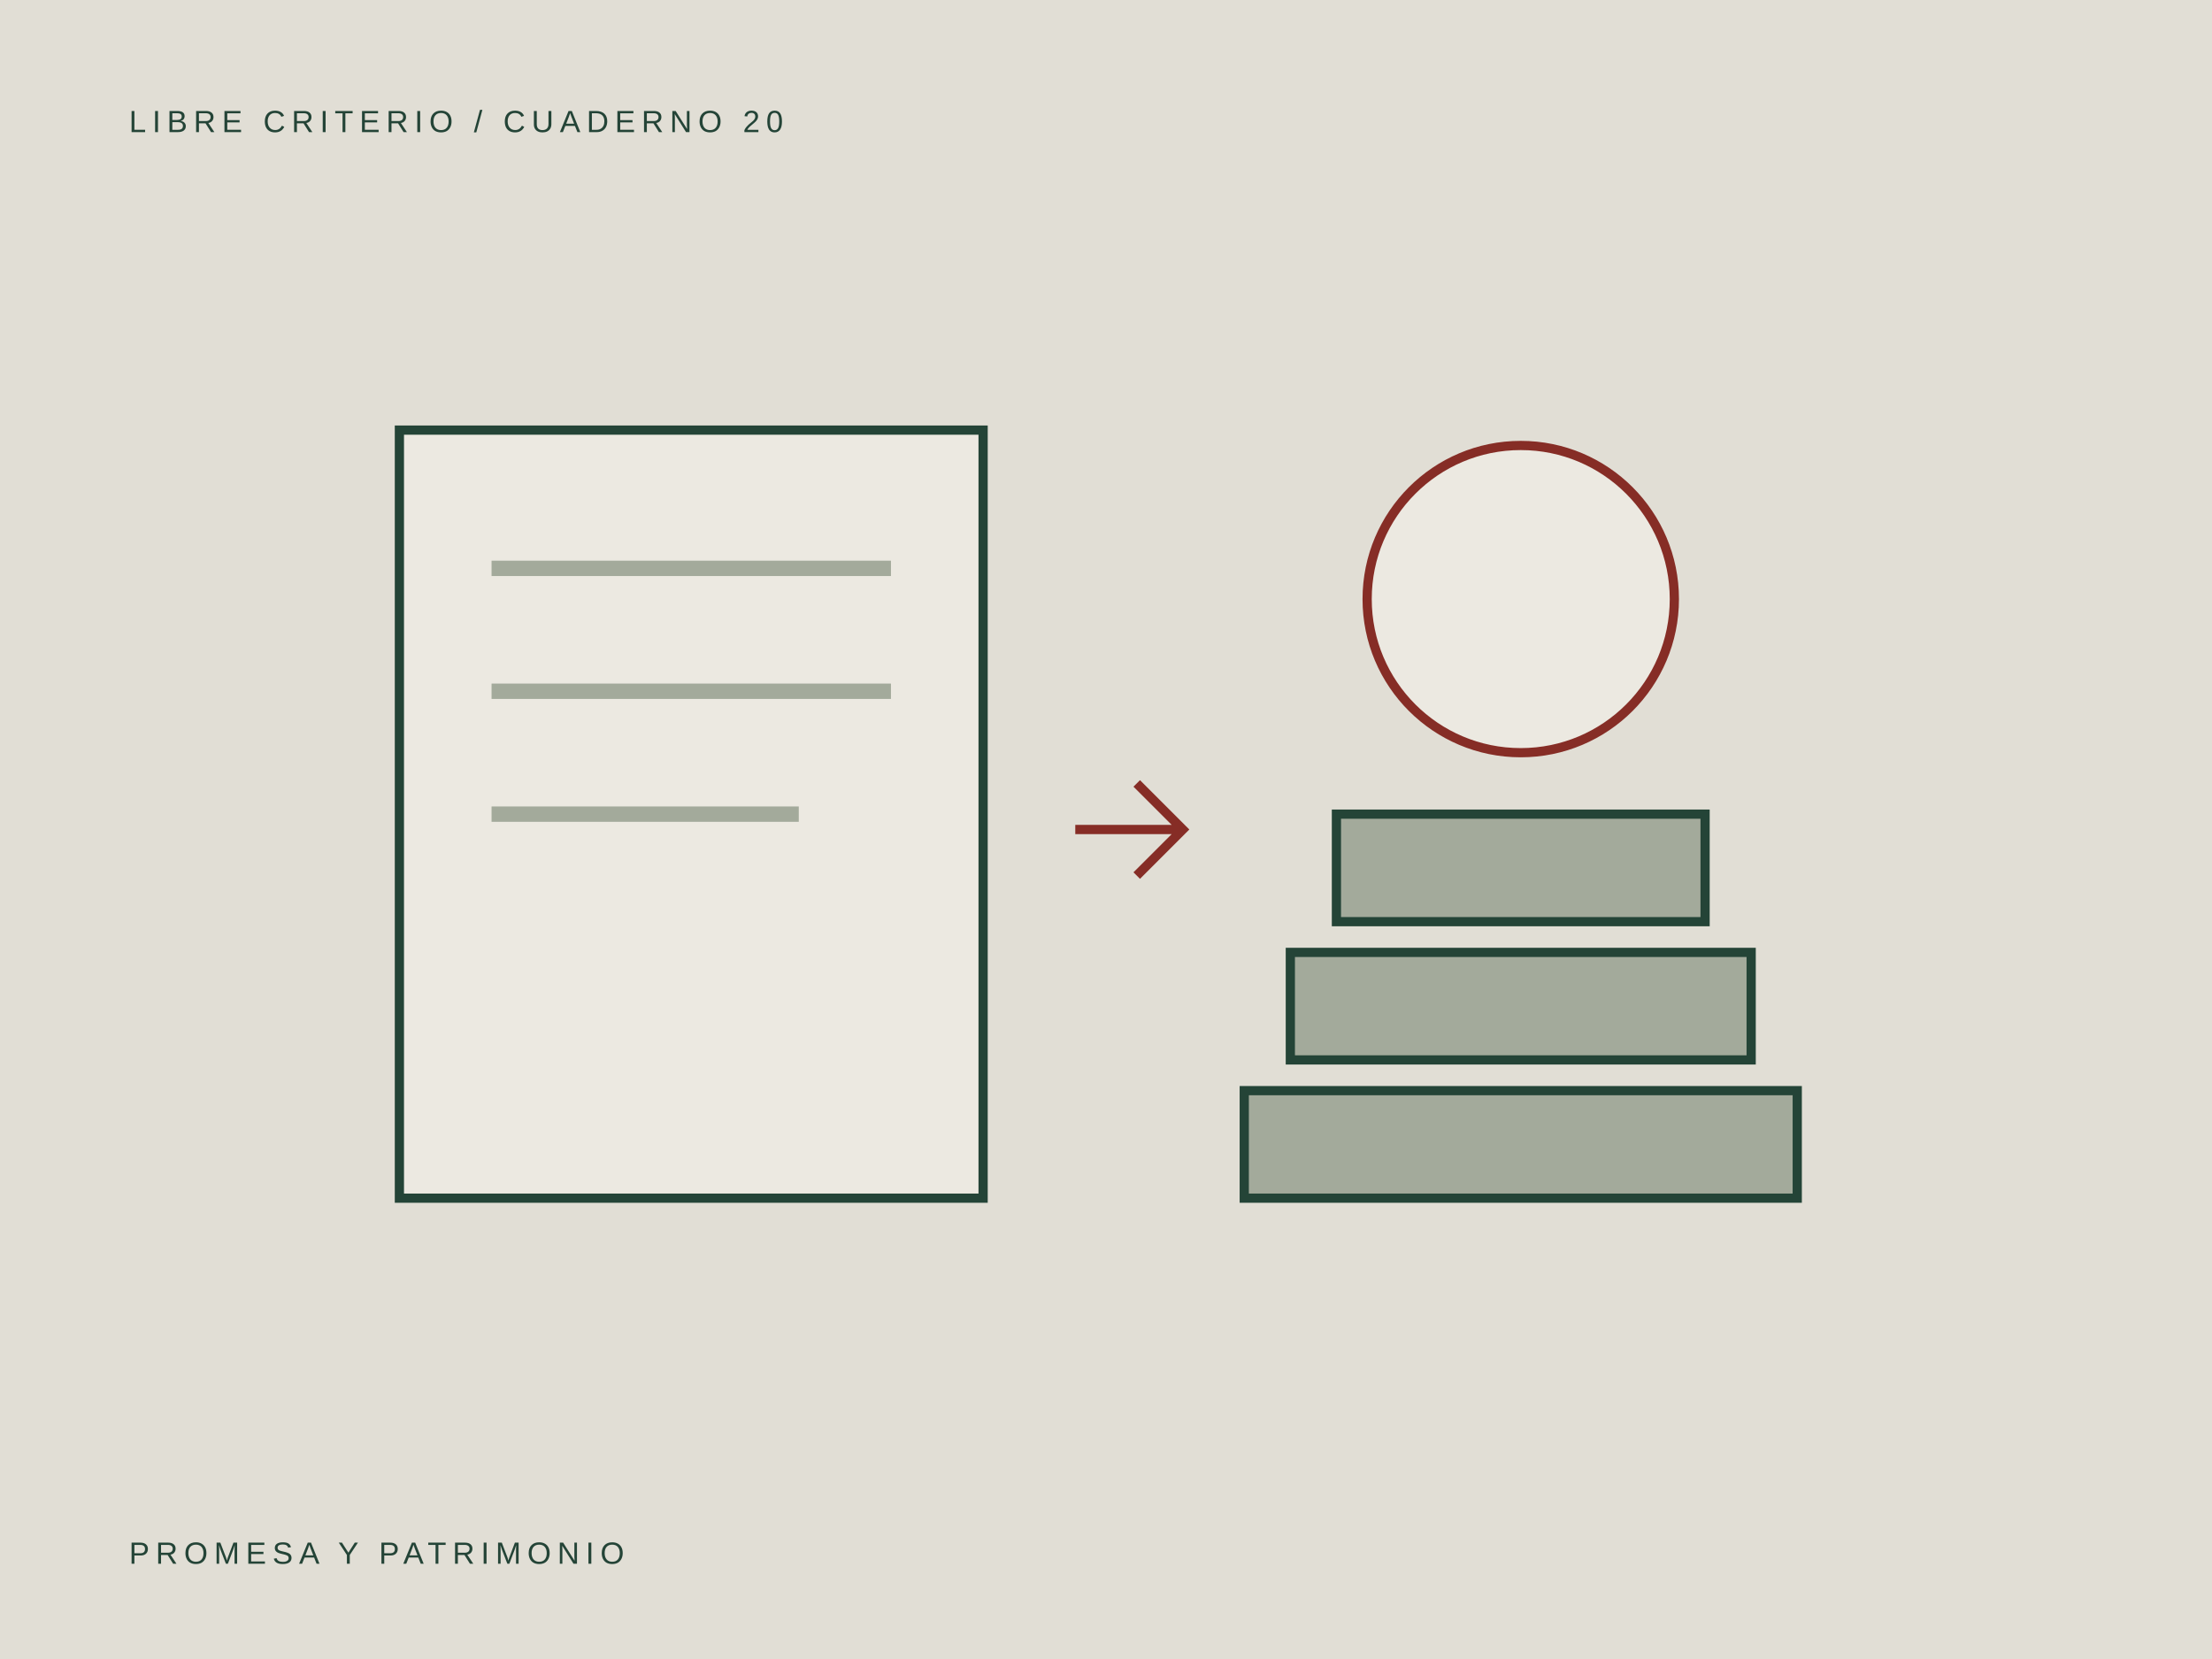
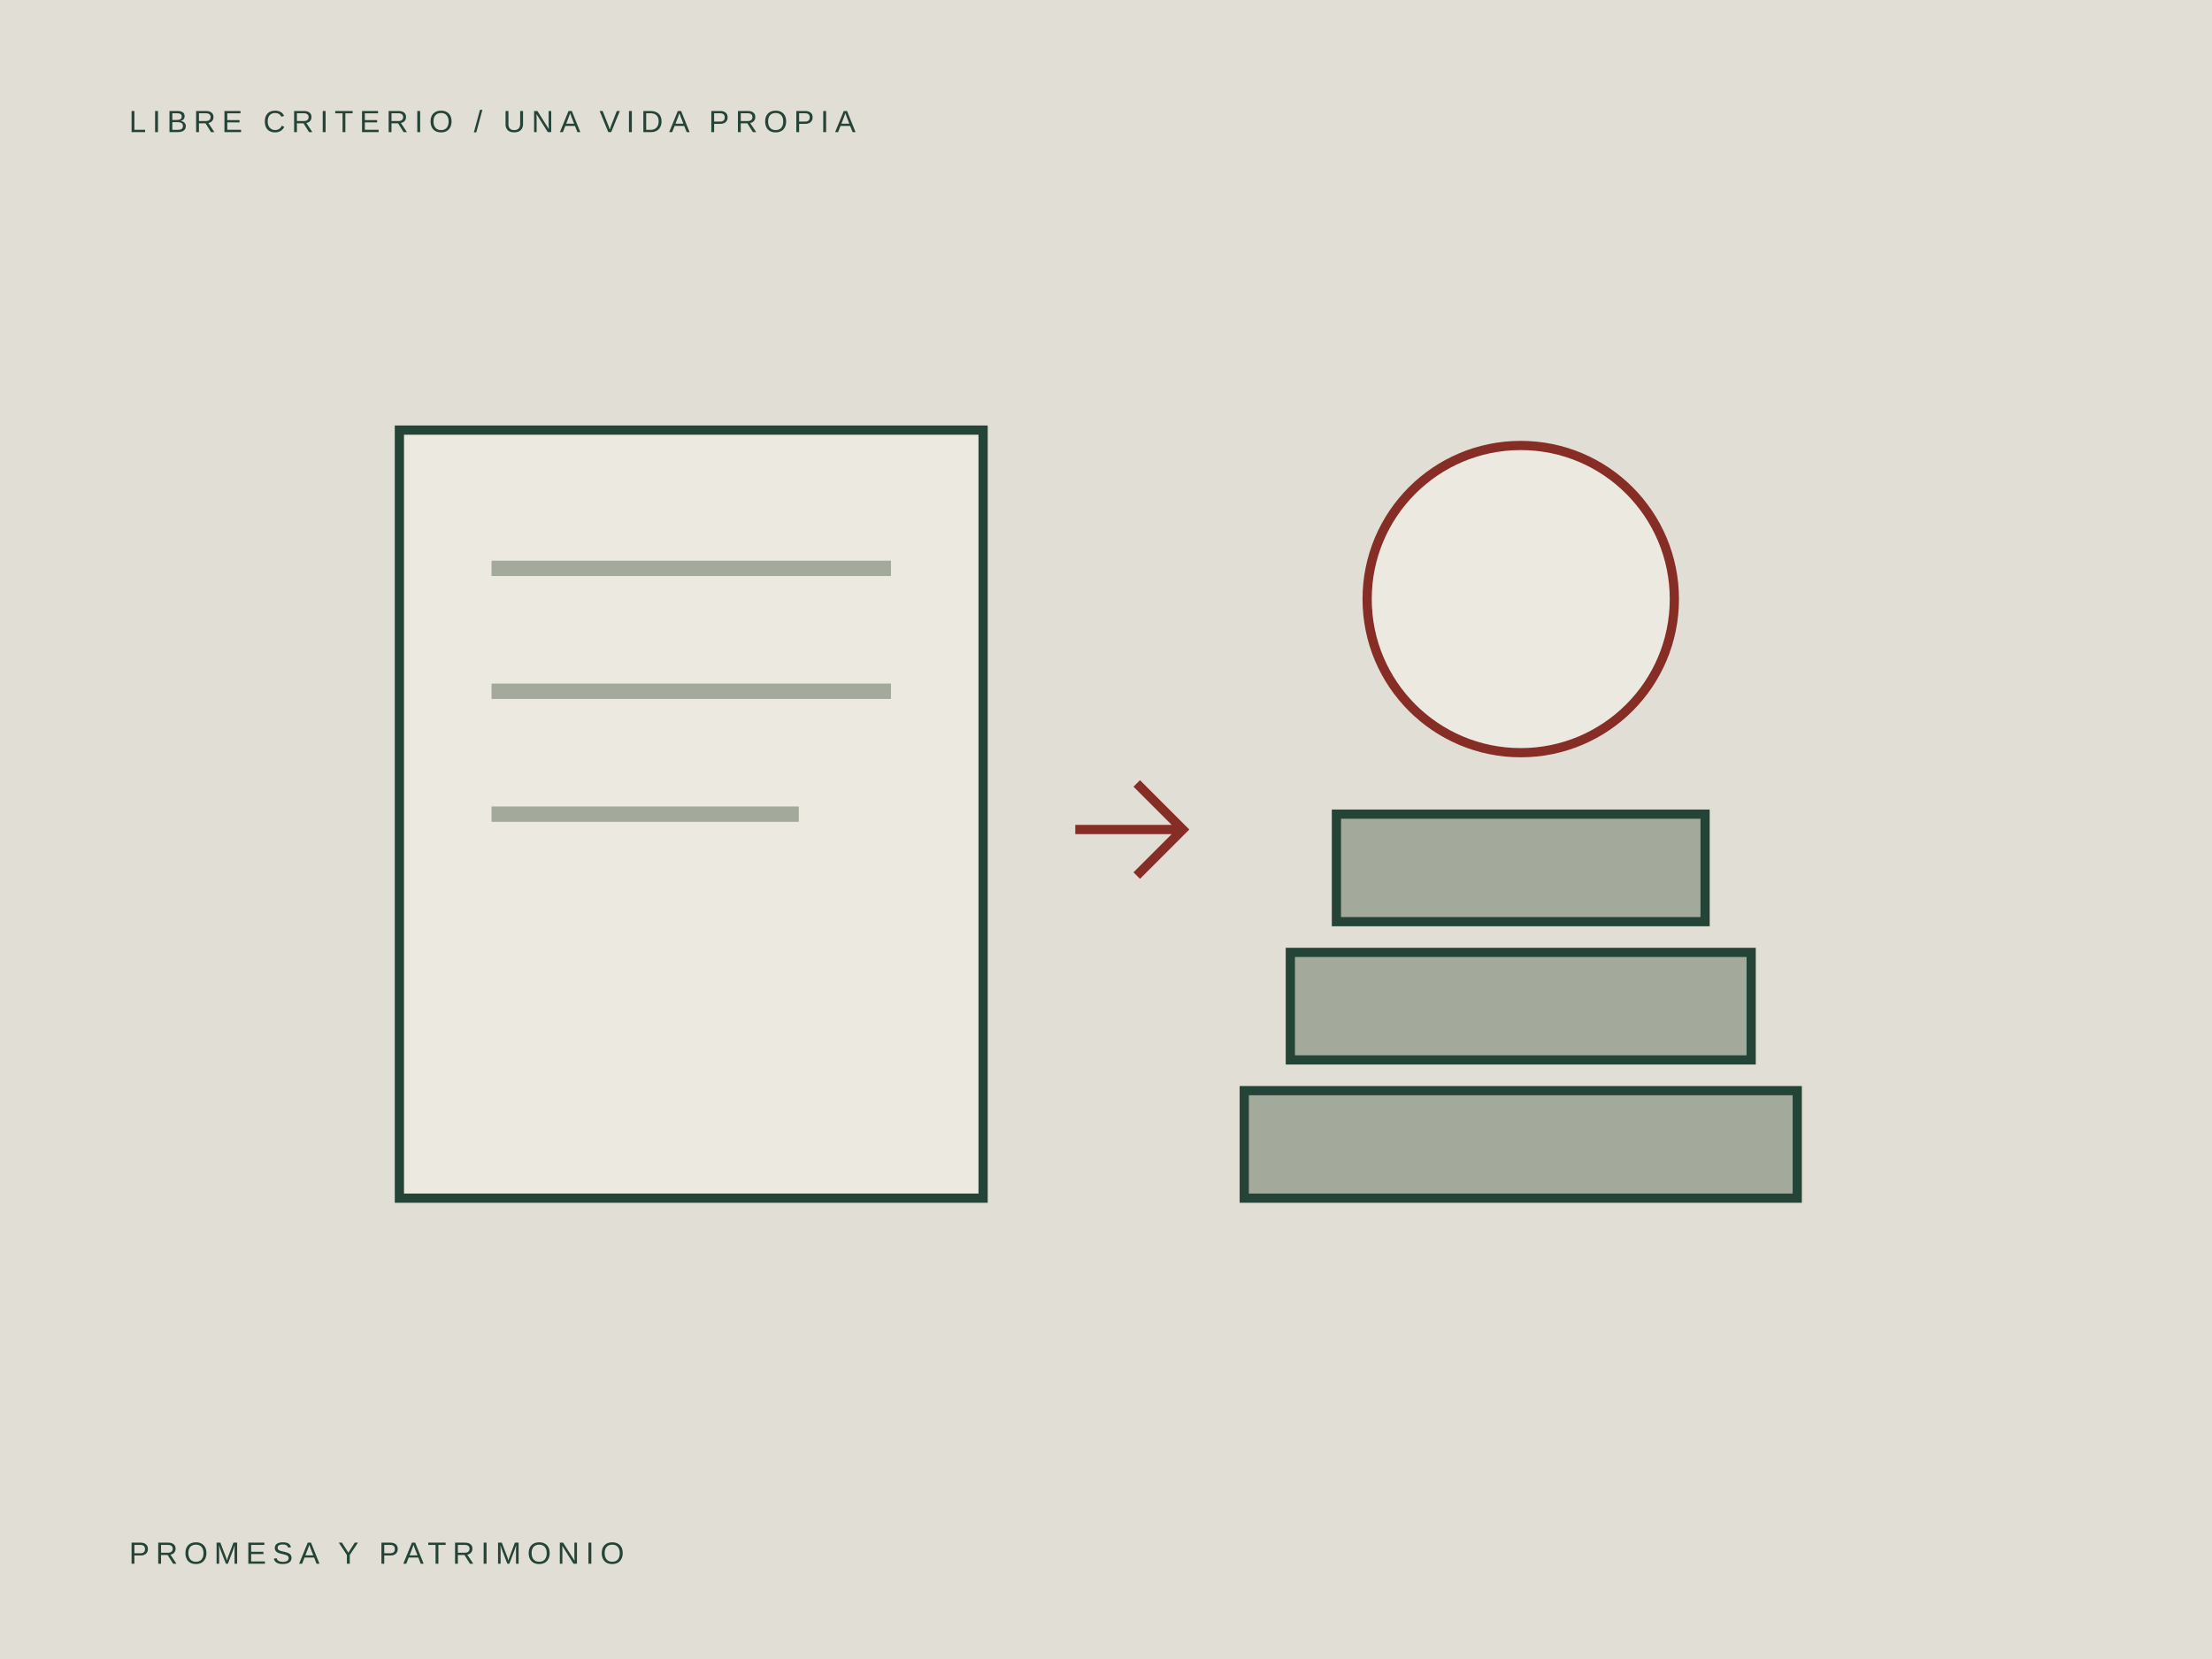
<svg xmlns="http://www.w3.org/2000/svg" viewBox="0 0 720 540" width="720" height="540" role="img" aria-label="PROMESA Y PATRIMONIO">
  <rect width="720" height="540" fill="#e1ded5" />
  <path d="M130 140h190v250H130Z" fill="#ece9e1" stroke="#244437" stroke-width="3" />
  <path d="M160 185h130m-130 40h130m-130 40h100" stroke="#a3aa9b" stroke-width="5" />
  <path d="M405 390h180v-35H405Zm15-45h150v-35H420Zm15-45h120v-35H435Z" fill="#a3aa9b" stroke="#244437" stroke-width="3" />
  <circle cx="495" cy="195" r="50" fill="#ece9e1" stroke="#862d26" stroke-width="3" />
  <path d="M350 270h35m-15-15 15 15-15 15" fill="none" stroke="#862d26" stroke-width="3" />
-   <text x="42" y="43" fill="#244437" font-family="Arial" font-size="10" letter-spacing="2">LIBRE CRITERIO / CUADERNO 20</text>
+   <text x="42" y="43" fill="#244437" font-family="Arial" font-size="10" letter-spacing="2">LIBRE CRITERIO / UNA VIDA PROPIA</text>
  <text x="42" y="509" fill="#244437" font-family="Arial" font-size="10" letter-spacing="2">PROMESA Y PATRIMONIO</text>
</svg>
